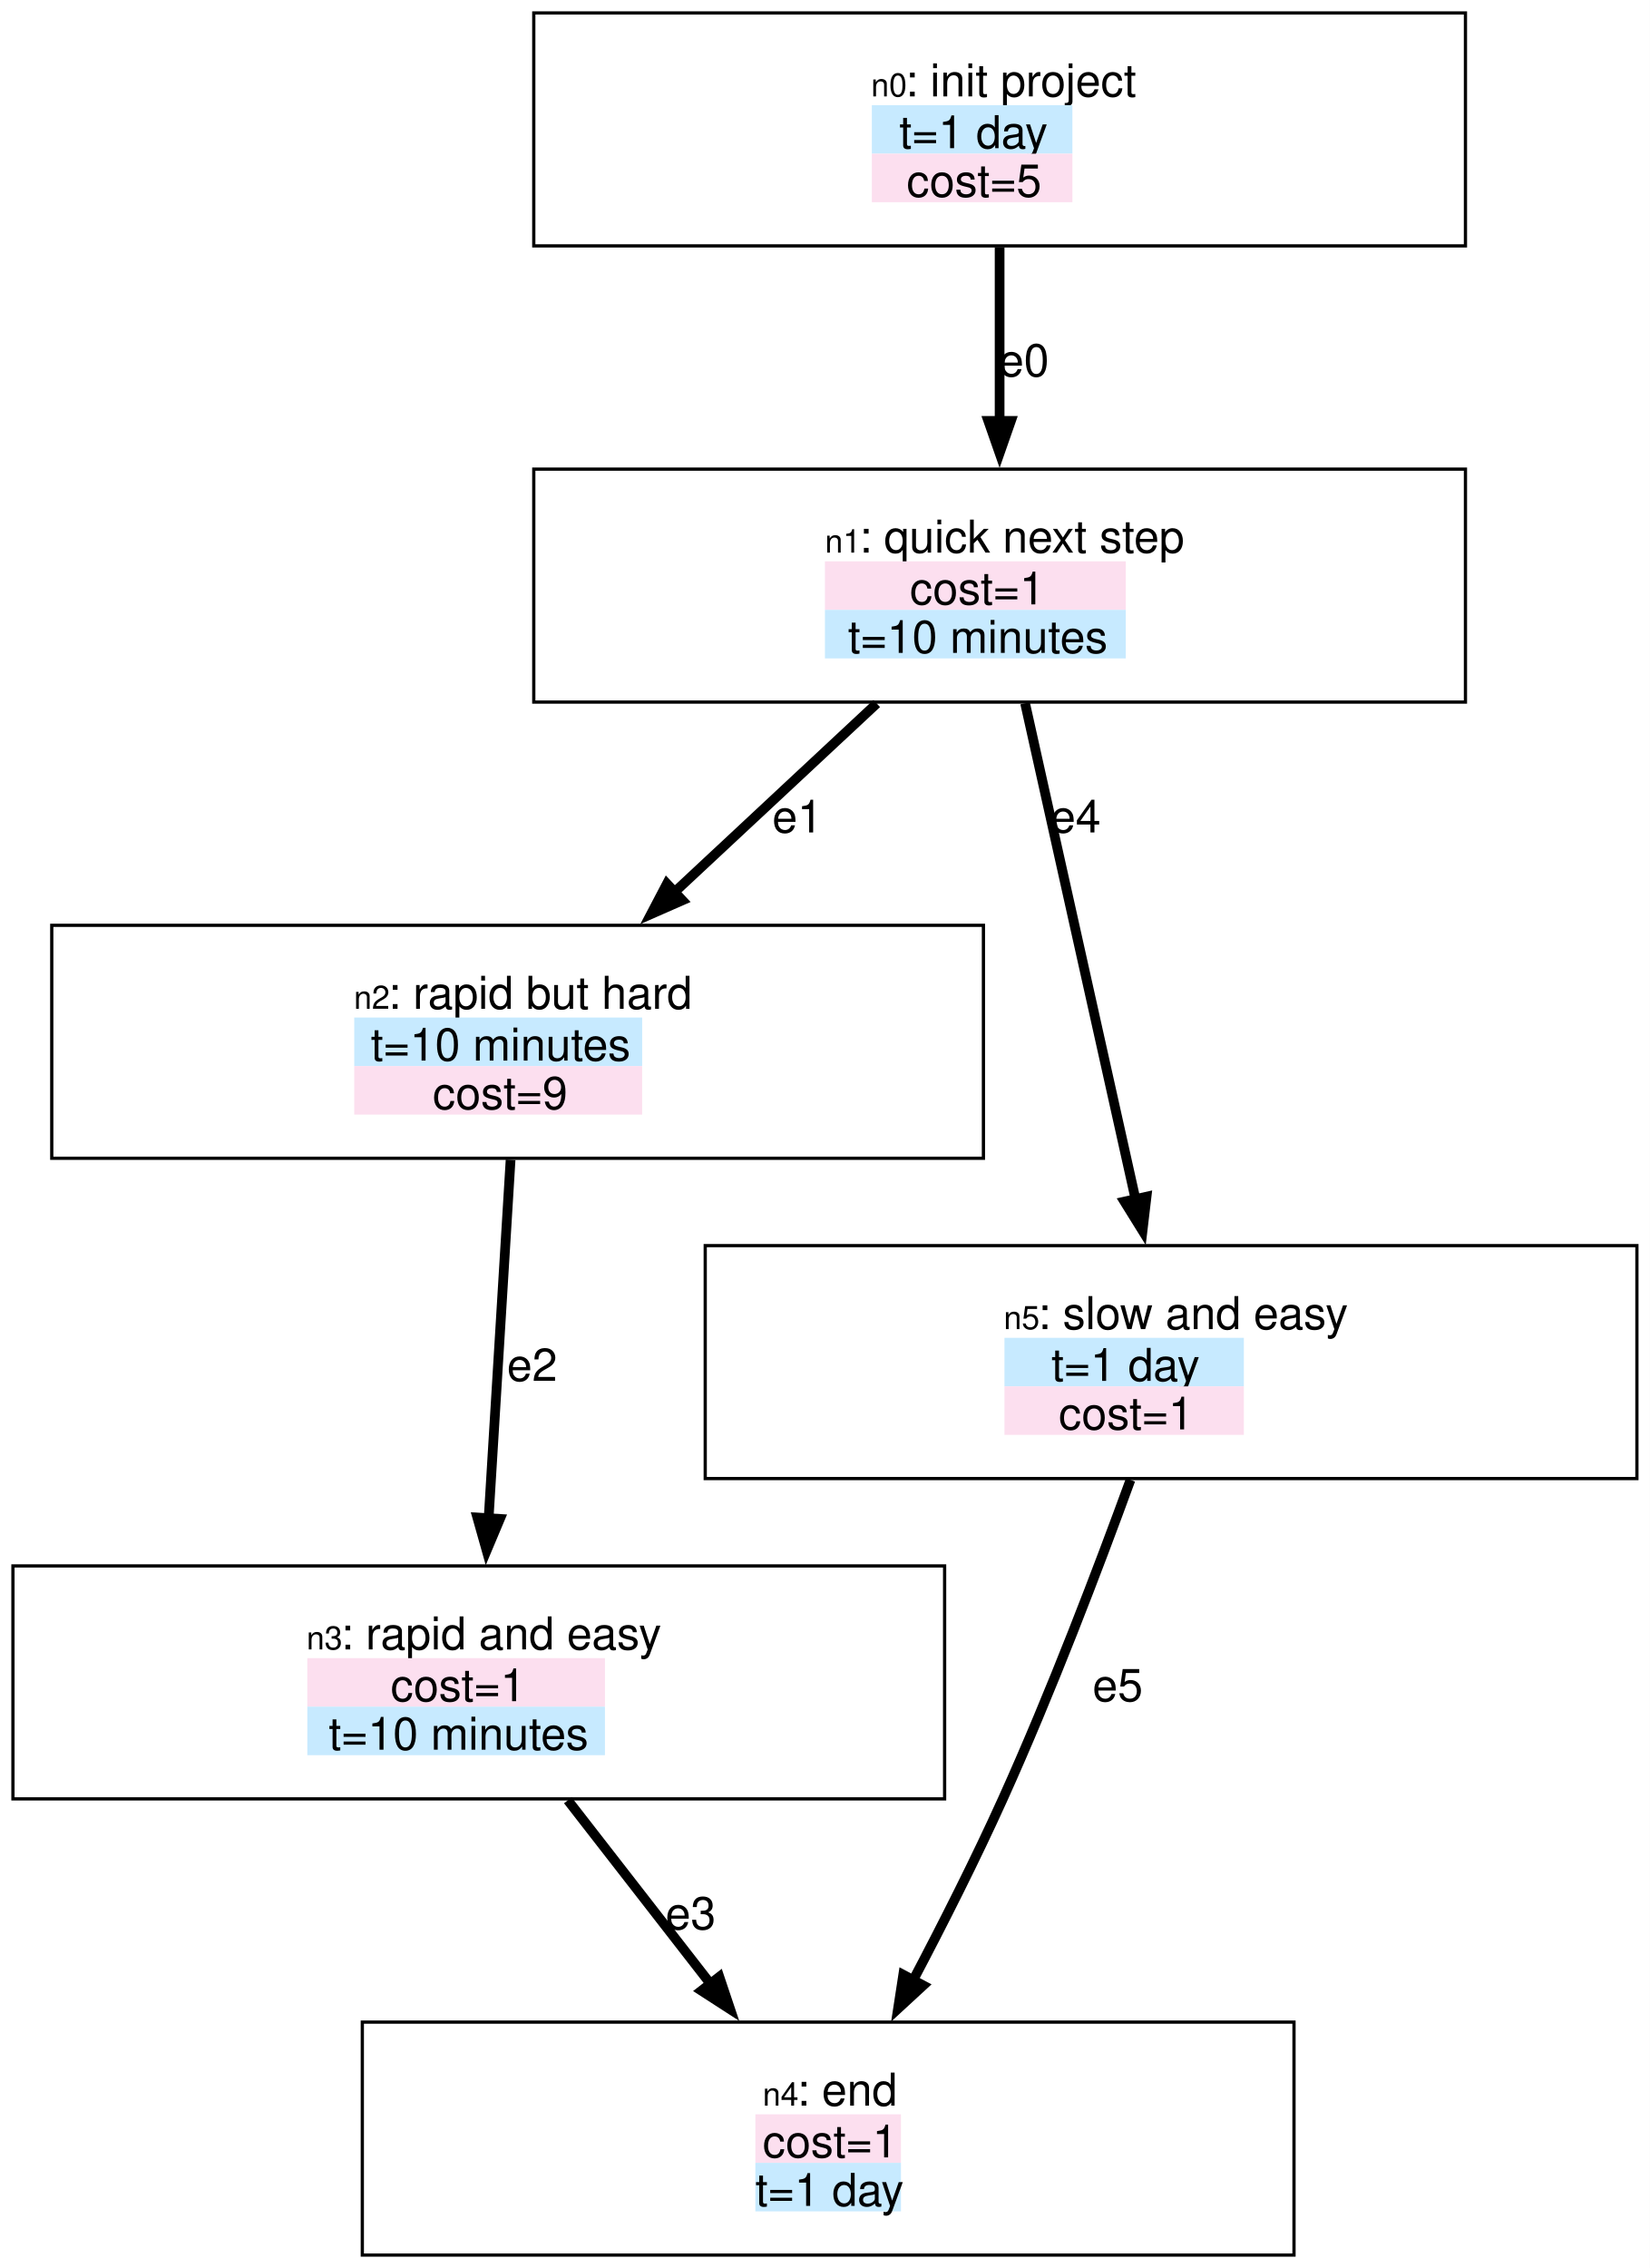
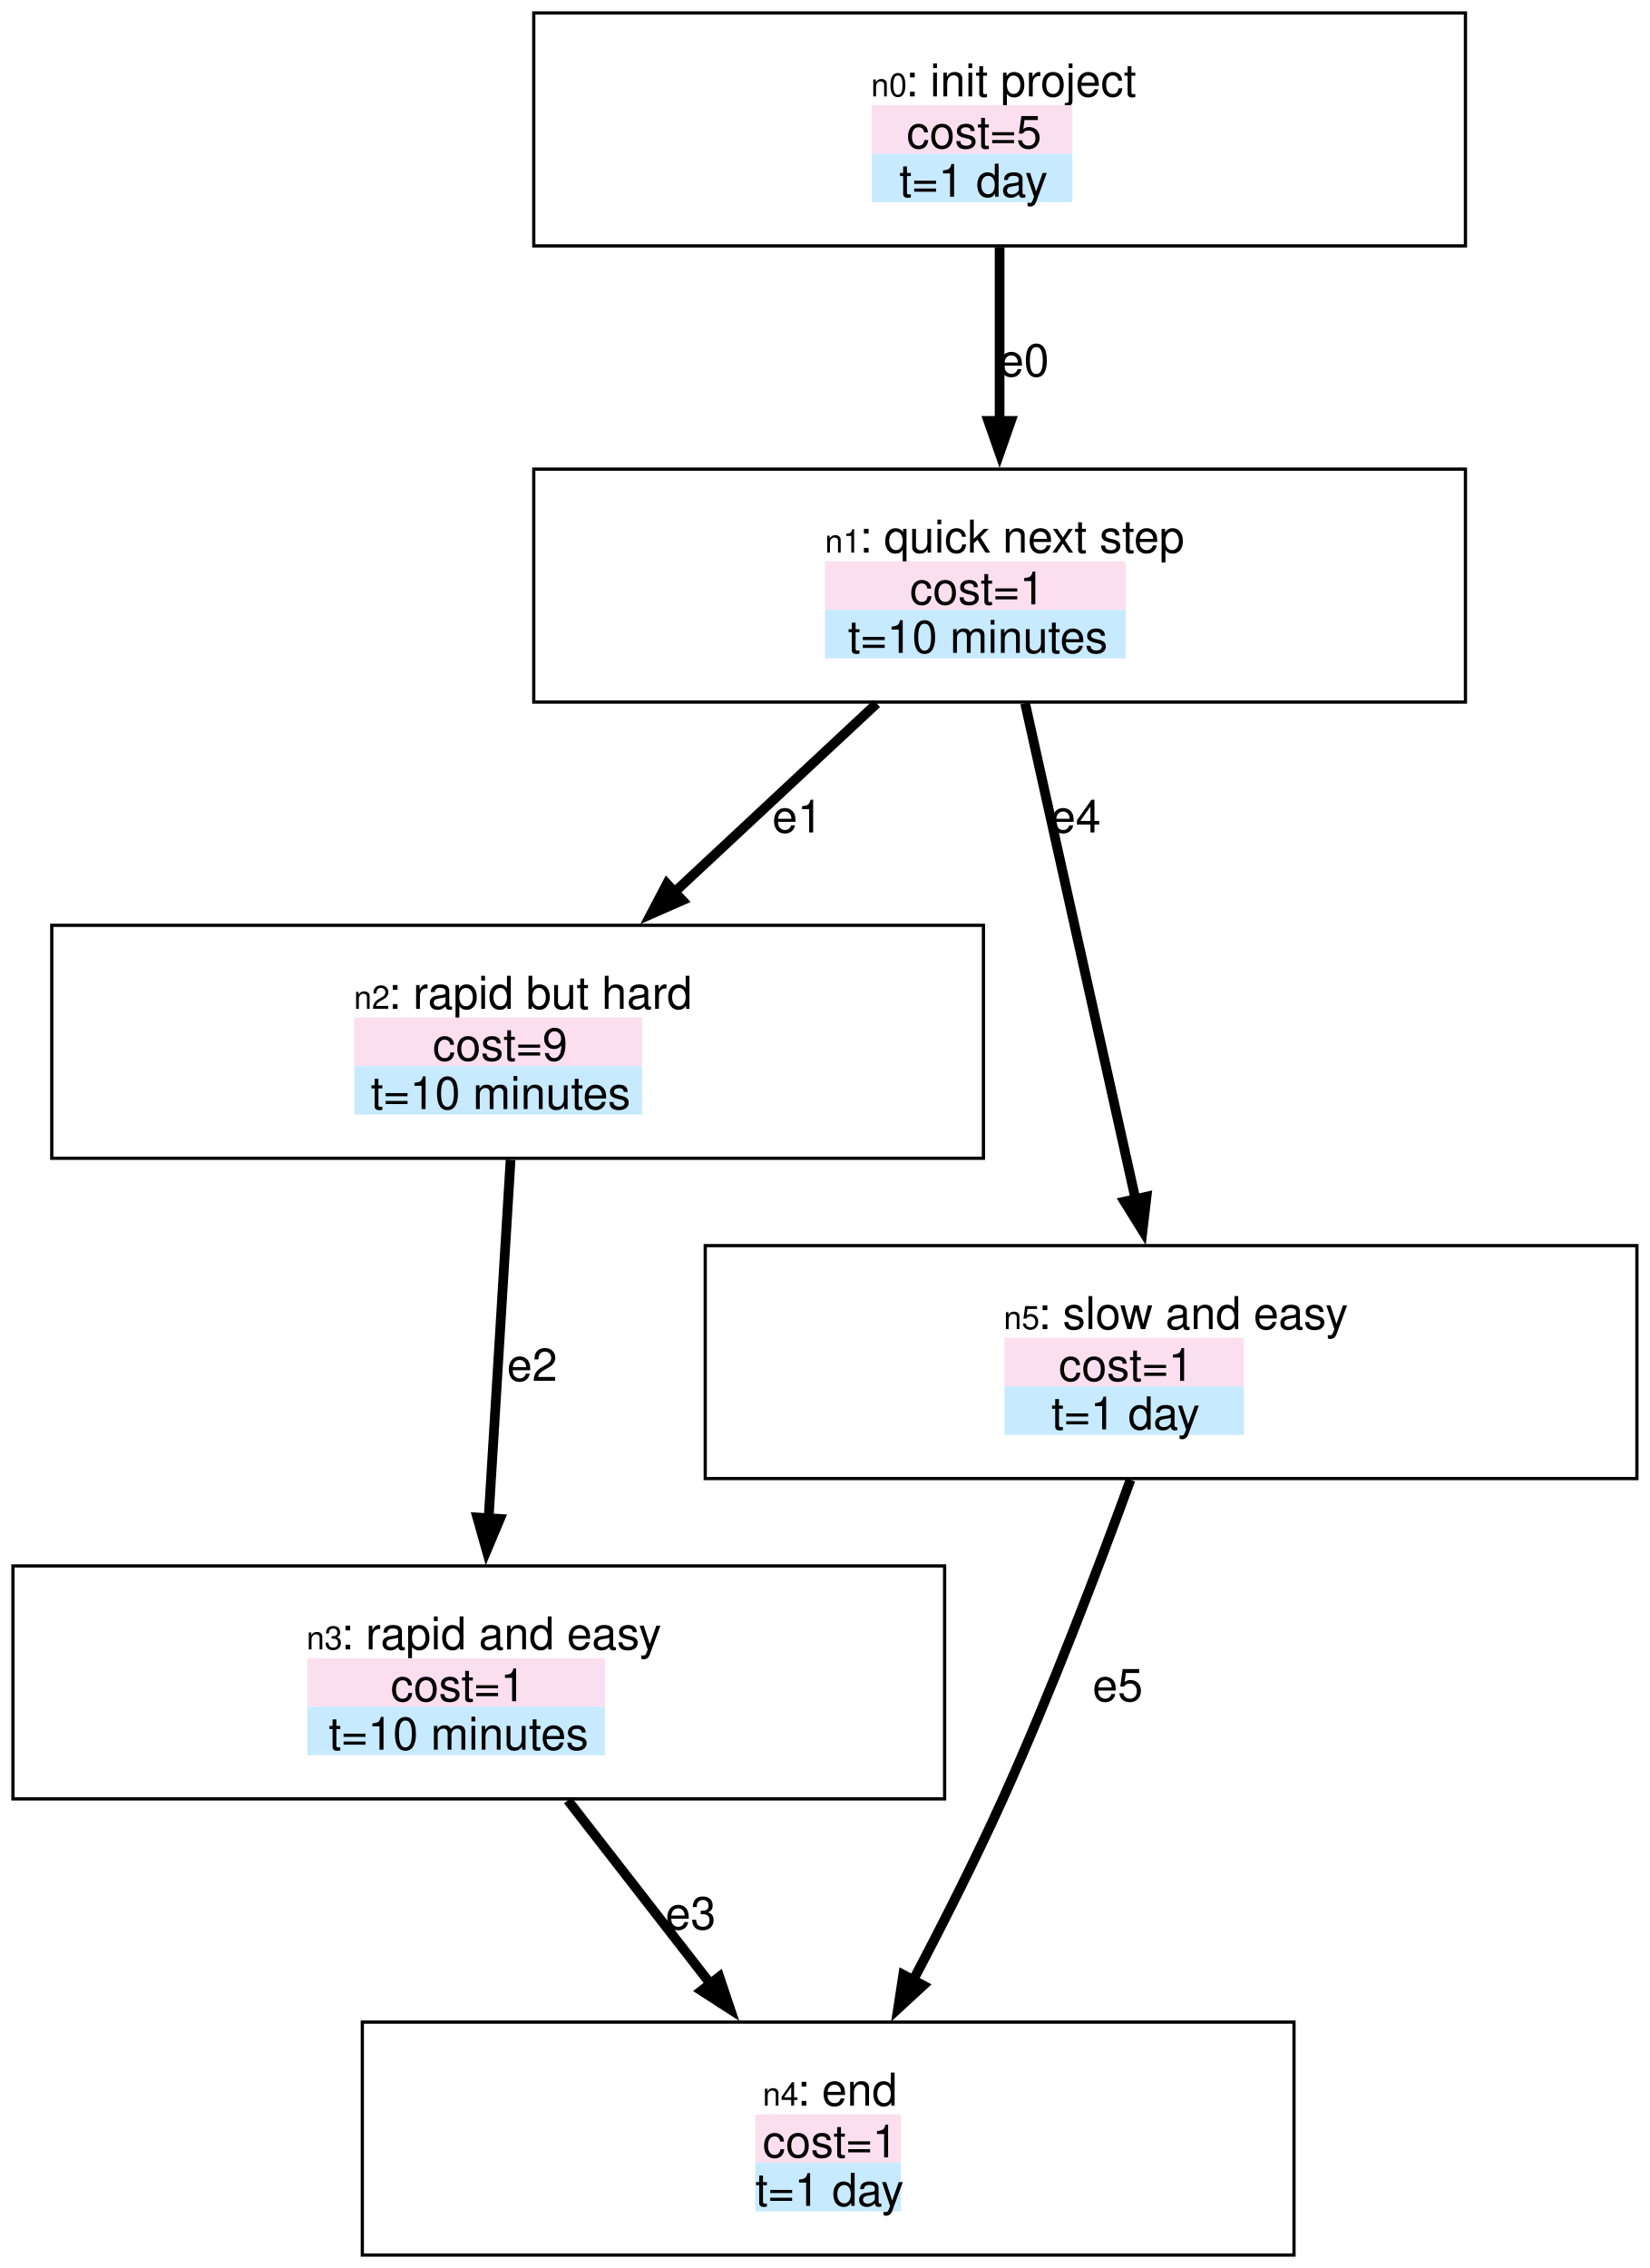
<svg xmlns="http://www.w3.org/2000/svg" width="510pt" height="701pt" viewBox="0.00 0.00 510.00 701.00">
  <g id="graph0" class="graph" transform="scale(1 1) rotate(0) translate(4 697)">
    <polygon fill="white" stroke="none" points="-4,4 -4,-697 506,-697 506,4 -4,4" />
    <g id="node1" class="node">
      <polygon fill="#ffffff" stroke="black" points="449,-693 161,-693 161,-621 449,-621 449,-693" />
      <text text-anchor="start" x="265.25" y="-667.2" font-family="Helvetica,sans-Serif" font-size="10.00">n0</text>
      <text text-anchor="start" x="275.75" y="-667.2" font-family="Helvetica,sans-Serif" font-size="14.00">: init project</text>
-       <polygon fill="#c7eaff" stroke="none" points="265.5,-649.5 265.5,-664.5 327.5,-664.5 327.5,-649.5 265.5,-649.5" />
-       <text text-anchor="start" x="274" y="-651.2" font-family="Helvetica,sans-Serif" font-size="14.00" fill="#000000">t=1 day</text>
-       <polygon fill="#fcdfef" stroke="none" points="265.5,-634.5 265.5,-649.5 327.5,-649.5 327.5,-634.5 265.5,-634.5" />
-       <text text-anchor="start" x="276.25" y="-636.2" font-family="Helvetica,sans-Serif" font-size="14.00" fill="#000000">cost=5</text>
+       <polygon fill="#fcdfef" stroke="none" points="265.5,-649.5 265.5,-664.5 327.5,-664.5 327.5,-649.5 265.5,-649.5" />
+       <text text-anchor="start" x="276.25" y="-651.2" font-family="Helvetica,sans-Serif" font-size="14.00" fill="#000000">cost=5</text>
+       <polygon fill="#c7eaff" stroke="none" points="265.5,-634.5 265.5,-649.5 327.5,-649.5 327.5,-634.5 265.5,-634.5" />
+       <text text-anchor="start" x="274" y="-636.2" font-family="Helvetica,sans-Serif" font-size="14.00" fill="#000000">t=1 day</text>
    </g>
    <g id="node2" class="node">
      <polygon fill="#ffffff" stroke="black" points="449,-552 161,-552 161,-480 449,-480 449,-552" />
      <text text-anchor="start" x="251" y="-526.2" font-family="Helvetica,sans-Serif" font-size="10.00">n1</text>
      <text text-anchor="start" x="261.5" y="-526.2" font-family="Helvetica,sans-Serif" font-size="14.00">: quick next step</text>
      <polygon fill="#fcdfef" stroke="none" points="251,-508.5 251,-523.5 344,-523.5 344,-508.5 251,-508.5" />
      <text text-anchor="start" x="277.25" y="-510.2" font-family="Helvetica,sans-Serif" font-size="14.00" fill="#000000">cost=1</text>
      <polygon fill="#c7eaff" stroke="none" points="251,-493.5 251,-508.5 344,-508.5 344,-493.5 251,-493.5" />
      <text text-anchor="start" x="258.12" y="-495.2" font-family="Helvetica,sans-Serif" font-size="14.00" fill="#000000">t=10 minutes</text>
    </g>
    <g id="edge1" class="edge">
      <path fill="none" stroke="#000000" stroke-width="3" d="M305,-620.56C305,-604.23 305,-584.55 305,-566.76" />
      <polygon fill="#000000" stroke="#000000" stroke-width="3" points="308.5,-566.91 305,-556.91 301.5,-566.91 308.5,-566.91" />
      <text text-anchor="middle" x="312.5" y="-580.7" font-family="Helvetica,sans-Serif" font-size="14.00">e0</text>
    </g>
    <g id="node3" class="node">
      <polygon fill="#ffffff" stroke="black" points="300,-411 12,-411 12,-339 300,-339 300,-411" />
      <text text-anchor="start" x="105.38" y="-385.2" font-family="Helvetica,sans-Serif" font-size="10.00">n2</text>
      <text text-anchor="start" x="115.88" y="-385.2" font-family="Helvetica,sans-Serif" font-size="14.00">: rapid but hard</text>
-       <polygon fill="#c7eaff" stroke="none" points="105.5,-367.5 105.5,-382.5 194.5,-382.5 194.5,-367.5 105.5,-367.5" />
-       <text text-anchor="start" x="110.62" y="-369.2" font-family="Helvetica,sans-Serif" font-size="14.00" fill="#000000">t=10 minutes</text>
-       <polygon fill="#fcdfef" stroke="none" points="105.5,-352.5 105.5,-367.5 194.5,-367.5 194.5,-352.5 105.5,-352.5" />
-       <text text-anchor="start" x="129.75" y="-354.2" font-family="Helvetica,sans-Serif" font-size="14.00" fill="#000000">cost=9</text>
+       <polygon fill="#fcdfef" stroke="none" points="105.5,-367.5 105.5,-382.5 194.5,-382.5 194.5,-367.5 105.5,-367.5" />
+       <text text-anchor="start" x="129.75" y="-369.2" font-family="Helvetica,sans-Serif" font-size="14.00" fill="#000000">cost=9</text>
+       <polygon fill="#c7eaff" stroke="none" points="105.5,-352.5 105.5,-367.5 194.5,-367.5 194.5,-352.5 105.5,-352.5" />
+       <text text-anchor="start" x="110.62" y="-354.2" font-family="Helvetica,sans-Serif" font-size="14.00" fill="#000000">t=10 minutes</text>
    </g>
    <g id="edge2" class="edge">
      <path fill="none" stroke="#000000" stroke-width="3" d="M267.02,-479.56C248.01,-461.84 224.8,-440.18 204.52,-421.27" />
      <polygon fill="#000000" stroke="#000000" stroke-width="3" points="206.94,-418.73 197.24,-414.47 202.16,-423.85 206.94,-418.73" />
      <text text-anchor="middle" x="242.5" y="-439.7" font-family="Helvetica,sans-Serif" font-size="14.00">e1</text>
    </g>
    <g id="node6" class="node">
      <polygon fill="#ffffff" stroke="black" points="502,-312 214,-312 214,-240 502,-240 502,-312" />
      <text text-anchor="start" x="306.25" y="-286.2" font-family="Helvetica,sans-Serif" font-size="10.00">n5</text>
      <text text-anchor="start" x="316.75" y="-286.2" font-family="Helvetica,sans-Serif" font-size="14.00">: slow and easy</text>
-       <polygon fill="#c7eaff" stroke="none" points="306.5,-268.5 306.5,-283.5 380.5,-283.5 380.5,-268.5 306.5,-268.5" />
-       <text text-anchor="start" x="321" y="-270.2" font-family="Helvetica,sans-Serif" font-size="14.00" fill="#000000">t=1 day</text>
-       <polygon fill="#fcdfef" stroke="none" points="306.5,-253.5 306.5,-268.5 380.5,-268.5 380.5,-253.5 306.5,-253.5" />
-       <text text-anchor="start" x="323.25" y="-255.2" font-family="Helvetica,sans-Serif" font-size="14.00" fill="#000000">cost=1</text>
+       <polygon fill="#fcdfef" stroke="none" points="306.5,-268.5 306.5,-283.5 380.5,-283.5 380.5,-268.5 306.5,-268.5" />
+       <text text-anchor="start" x="323.25" y="-270.2" font-family="Helvetica,sans-Serif" font-size="14.00" fill="#000000">cost=1</text>
+       <polygon fill="#c7eaff" stroke="none" points="306.5,-253.5 306.5,-268.5 380.5,-268.5 380.5,-253.5 306.5,-253.5" />
+       <text text-anchor="start" x="321" y="-255.2" font-family="Helvetica,sans-Serif" font-size="14.00" fill="#000000">t=1 day</text>
    </g>
    <g id="edge5" class="edge">
      <path fill="none" stroke="#000000" stroke-width="3" d="M312.88,-479.63C321.93,-438.96 336.85,-371.96 347.04,-326.22" />
      <polygon fill="#000000" stroke="#000000" stroke-width="3" points="350.42,-327.13 349.18,-316.61 343.59,-325.61 350.42,-327.13" />
      <text text-anchor="middle" x="328.5" y="-439.7" font-family="Helvetica,sans-Serif" font-size="14.00">e4</text>
    </g>
    <g id="node4" class="node">
      <polygon fill="#ffffff" stroke="black" points="288,-213 0,-213 0,-141 288,-141 288,-213" />
      <text text-anchor="start" x="90.75" y="-187.2" font-family="Helvetica,sans-Serif" font-size="10.00">n3</text>
      <text text-anchor="start" x="101.25" y="-187.2" font-family="Helvetica,sans-Serif" font-size="14.00">: rapid and easy</text>
      <polygon fill="#fcdfef" stroke="none" points="91,-169.5 91,-184.5 183,-184.5 183,-169.5 91,-169.5" />
      <text text-anchor="start" x="116.75" y="-171.2" font-family="Helvetica,sans-Serif" font-size="14.00" fill="#000000">cost=1</text>
      <polygon fill="#c7eaff" stroke="none" points="91,-154.5 91,-169.5 183,-169.5 183,-154.5 91,-154.5" />
      <text text-anchor="start" x="97.62" y="-156.2" font-family="Helvetica,sans-Serif" font-size="14.00" fill="#000000">t=10 minutes</text>
    </g>
    <g id="edge3" class="edge">
      <path fill="none" stroke="#000000" stroke-width="3" d="M153.83,-338.51C151.92,-307.42 149.14,-261.95 147.02,-227.33" />
      <polygon fill="#000000" stroke="#000000" stroke-width="3" points="150.54,-227.53 146.43,-217.76 143.55,-227.96 150.54,-227.53" />
      <text text-anchor="middle" x="160.5" y="-270.2" font-family="Helvetica,sans-Serif" font-size="14.00">e2</text>
    </g>
    <g id="node5" class="node">
      <polygon fill="#ffffff" stroke="black" points="396,-72 108,-72 108,0 396,0 396,-72" />
      <text text-anchor="start" x="231.75" y="-46.2" font-family="Helvetica,sans-Serif" font-size="10.00">n4</text>
      <text text-anchor="start" x="242.25" y="-46.2" font-family="Helvetica,sans-Serif" font-size="14.00">: end</text>
      <polygon fill="#fcdfef" stroke="none" points="229.5,-28.5 229.5,-43.5 274.5,-43.5 274.5,-28.5 229.5,-28.5" />
      <text text-anchor="start" x="231.75" y="-30.2" font-family="Helvetica,sans-Serif" font-size="14.00" fill="#000000">cost=1</text>
      <polygon fill="#c7eaff" stroke="none" points="229.5,-13.5 229.5,-28.5 274.5,-28.5 274.5,-13.5 229.5,-13.5" />
      <text text-anchor="start" x="229.5" y="-15.2" font-family="Helvetica,sans-Serif" font-size="14.00" fill="#000000">t=1 day</text>
    </g>
    <g id="edge4" class="edge">
      <path fill="none" stroke="#000000" stroke-width="3" d="M171.53,-140.56C184.92,-123.33 201.2,-102.38 215.61,-83.84" />
      <polygon fill="#000000" stroke="#000000" stroke-width="3" points="218.36,-86 221.73,-75.96 212.83,-81.71 218.36,-86" />
      <text text-anchor="middle" x="209.5" y="-100.7" font-family="Helvetica,sans-Serif" font-size="14.00">e3</text>
    </g>
    <g id="edge6" class="edge">
      <path fill="none" stroke="#000000" stroke-width="3" d="M345.45,-239.58C335.51,-212.32 320.85,-173.86 306,-141 297.59,-122.39 287.47,-102.38 278.27,-84.93" />
      <polygon fill="#000000" stroke="#000000" stroke-width="3" points="281.39,-83.34 273.6,-76.16 275.21,-86.63 281.39,-83.34" />
      <text text-anchor="middle" x="341.5" y="-171.2" font-family="Helvetica,sans-Serif" font-size="14.00">e5</text>
    </g>
  </g>
</svg>
